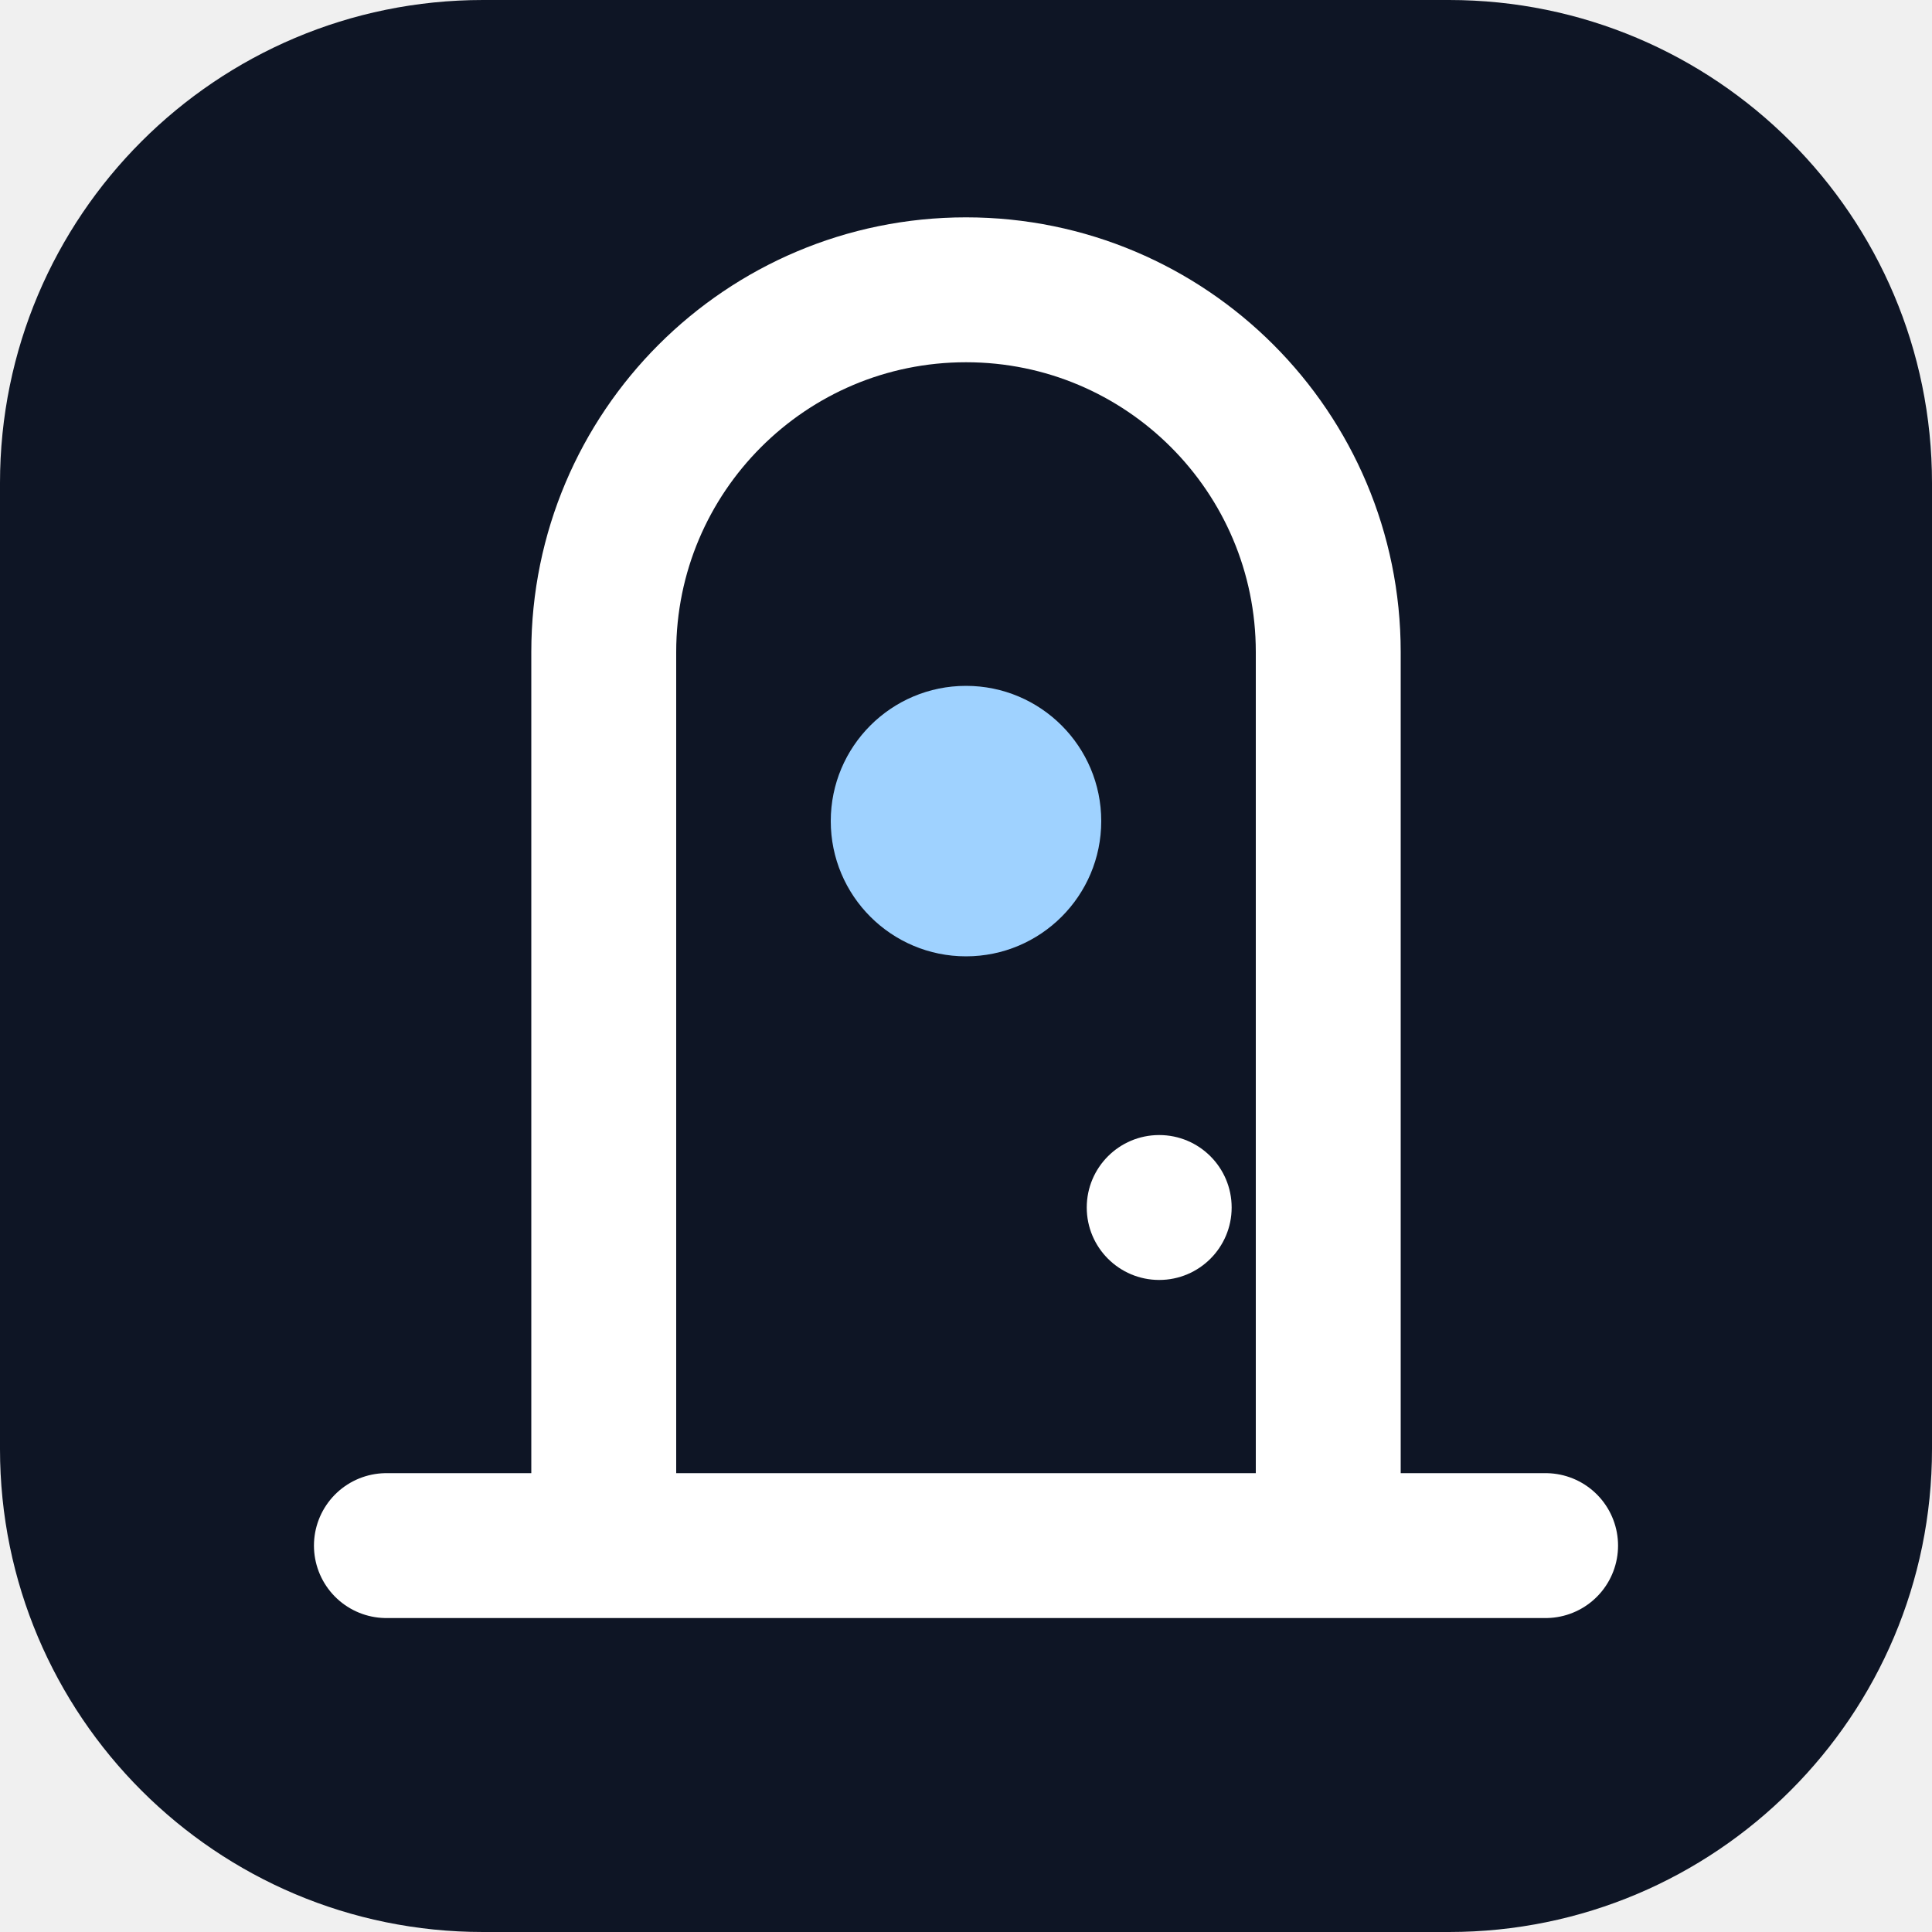
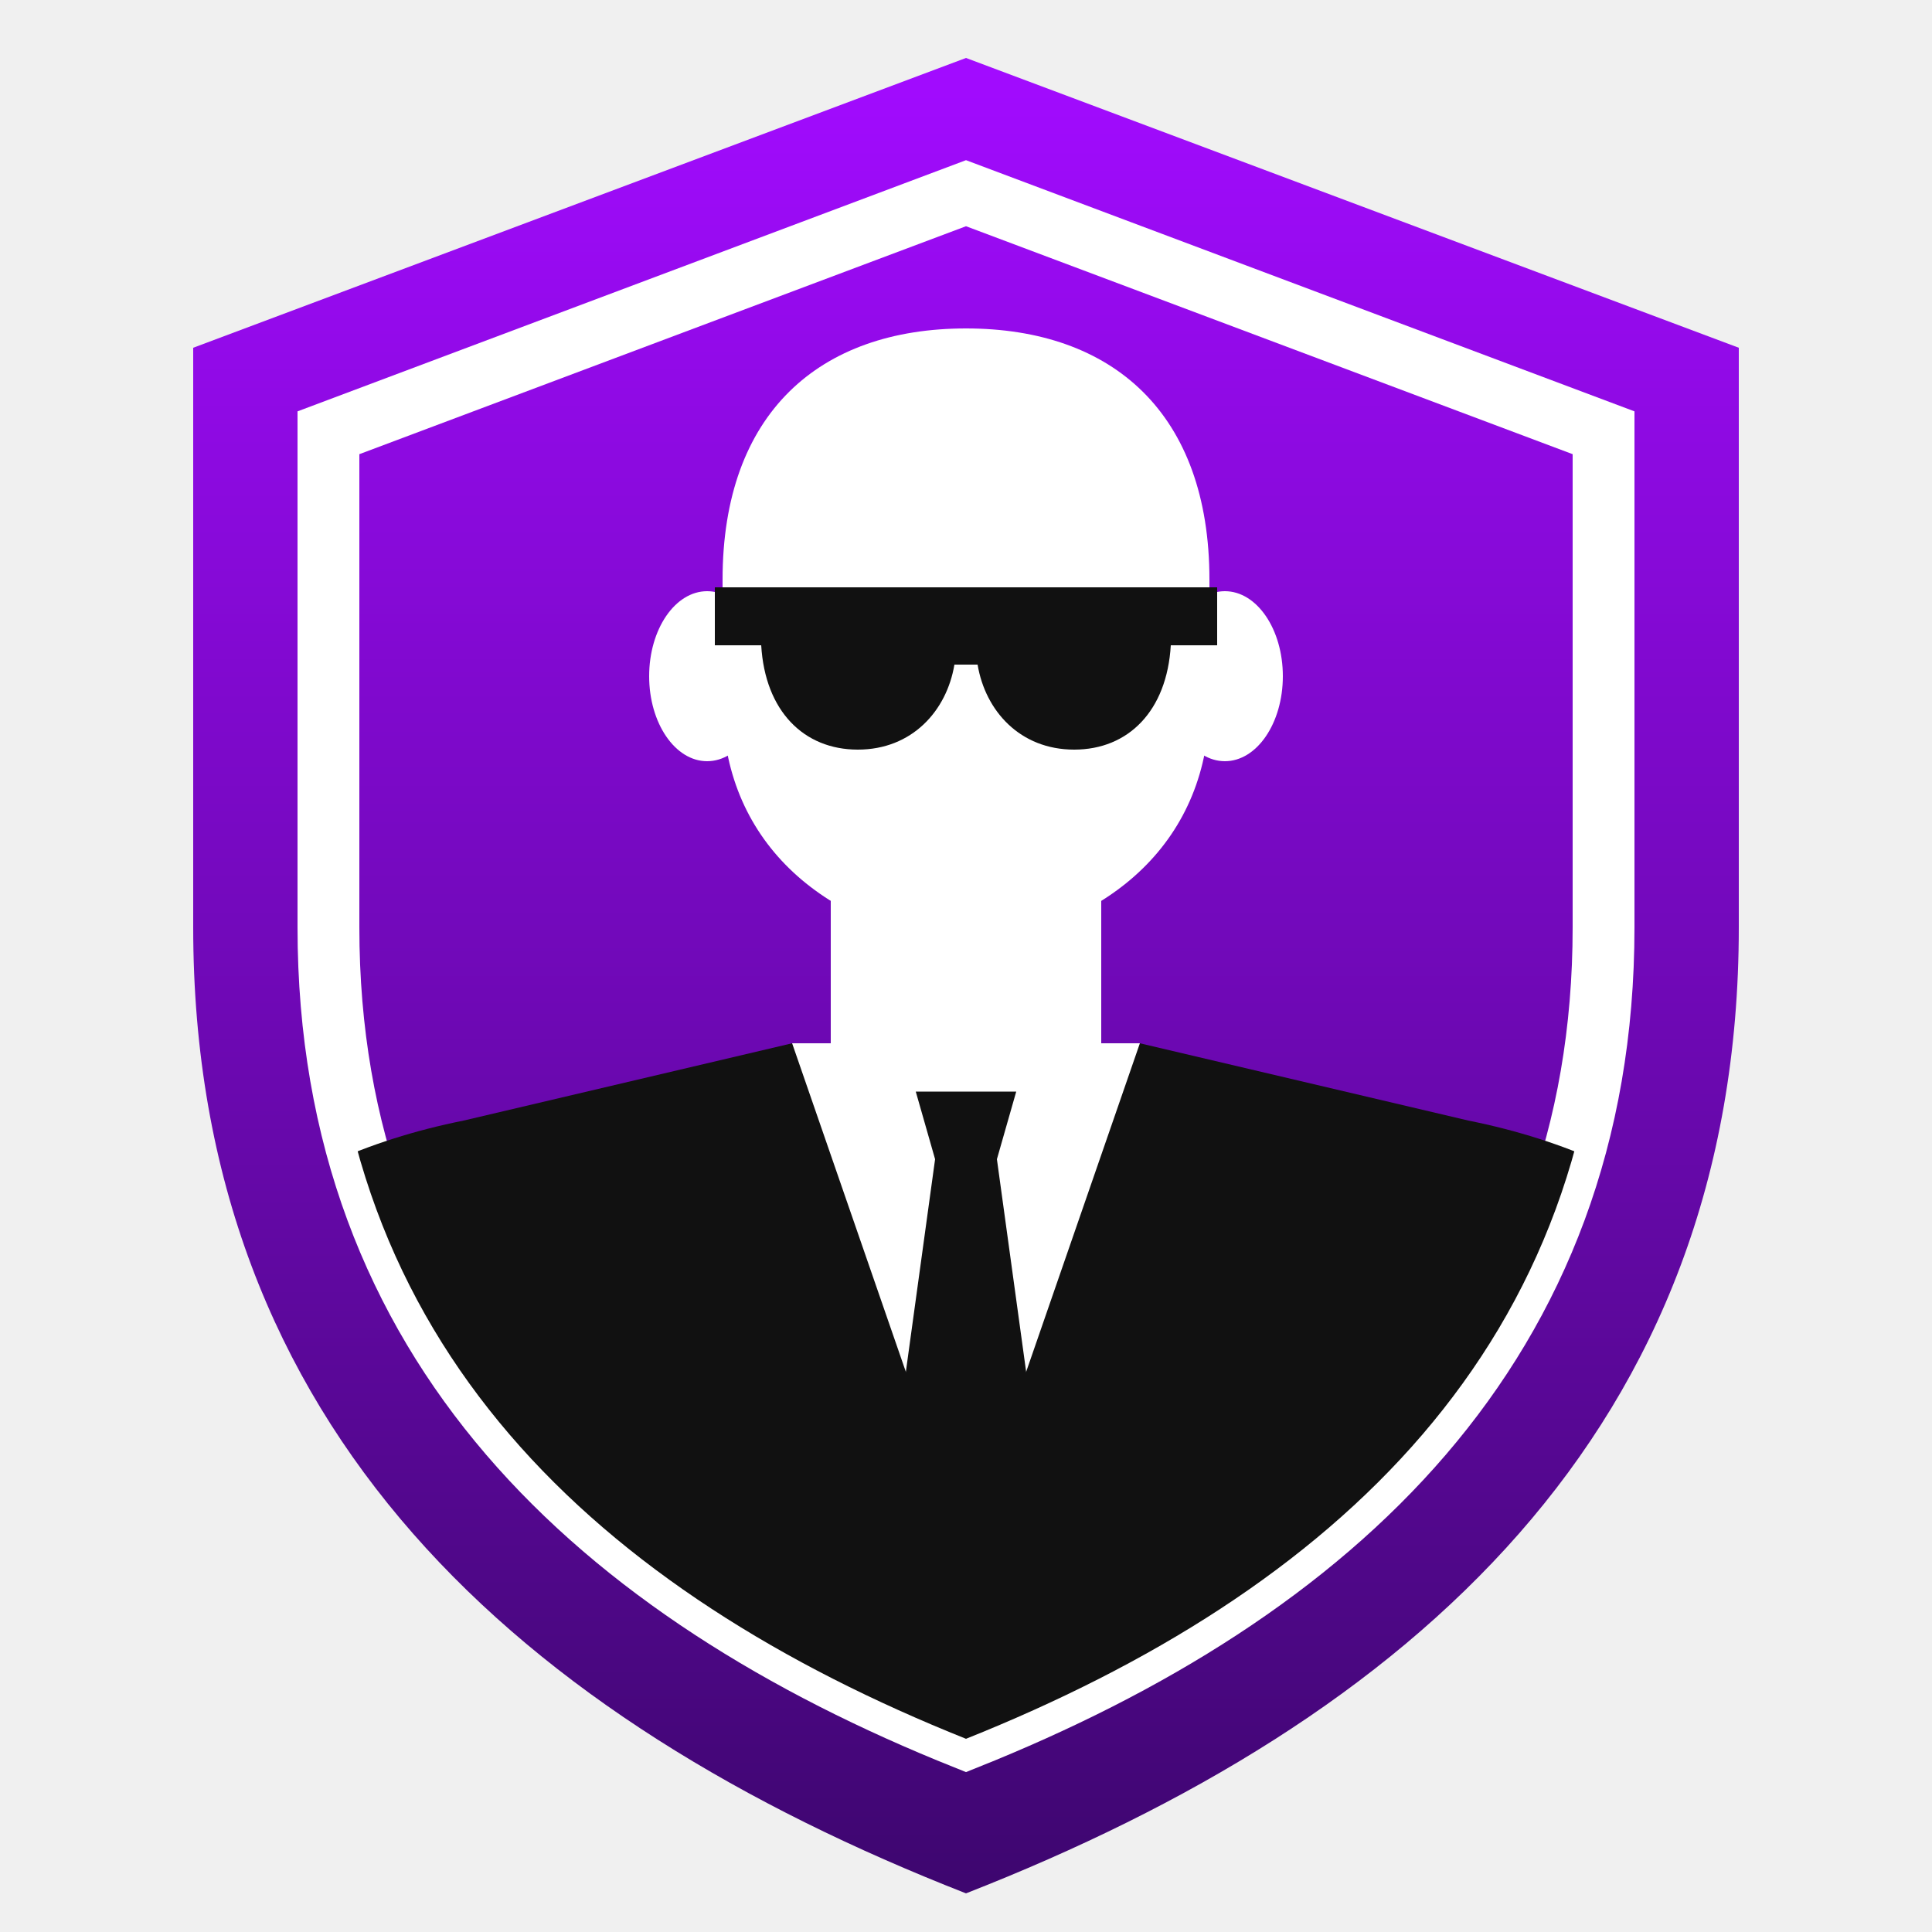
- <svg xmlns="http://www.w3.org/2000/svg" viewBox="0 0 40 40">
-   <rect width="40" height="40" rx="10" fill="#0E1525" />
-   <path d="M12.5 32V13.5a7.5 7.5 0 0 1 15 0V32" fill="none" stroke="#fff" stroke-width="3" stroke-linejoin="round" />
-   <path d="M8 32h24" stroke="#fff" stroke-width="3" stroke-linecap="round" />
-   <circle cx="20" cy="17" r="2.8" fill="#9FD2FF" />
-   <circle cx="24" cy="25" r="1.5" fill="#fff" />
+ <svg xmlns="http://www.w3.org/2000/svg" viewBox="0 0 100 100">
+   <defs>
+     <linearGradient id="g" x1="0" y1="0" x2="0" y2="1">
+       <stop offset="0" stop-color="#A20BFF" />
+       <stop offset="1" stop-color="#3E0670" />
+     </linearGradient>
+     <clipPath id="c">
+       <path d="M50 10 83 22.4v25.6c0 21.6-14 34.4-33 42C31 82.4 17 69.6 17 48V22.4z" />
+     </clipPath>
+   </defs>
+   <path d="M50 3 90 18v30c0 26-17 41-40 50C27 89 10 74 10 48V18z" fill="url(#g)" />
+   <path d="M50 10 83 22.4v25.6c0 21.6-14 34.4-33 42C31 82.4 17 69.6 17 48V22.4z" fill="none" stroke="#fff" stroke-width="3.2" />
+   <g clip-path="url(#c)">
+     <path d="M43 44h14v12H43z" fill="#fff" />
+     <path d="M6 100V76c0-10 8-16 18-18l17-4h18l17 4c10 2 18 8 18 18v24z" fill="#111" />
+     <path d="M41 54h18l-9 26z" fill="#fff" />
+     <path d="M47.4 56.5h5.2l-1 3.5 2.2 16-3.8 5-3.8-5 2.2-16z" fill="#111" />
+   </g>
+   <ellipse cx="36.6" cy="35" rx="3" ry="4.4" fill="#fff" />
+   <ellipse cx="63.4" cy="35" rx="3" ry="4.4" fill="#fff" />
+   <path d="M37.4 30c0-8.6 5-13 12.6-13s12.6 4.4 12.6 13v6.4c0 7-5 11.6-12.6 12.6-7.6-1-12.6-5.6-12.6-12.6z" fill="#fff" />
+   <path d="M37 30.4h26v3H60.6c-.2 3.4-2.2 5.4-5 5.4s-4.6-2-5-4.4h-1.2c-.4 2.4-2.2 4.4-5 4.4s-4.8-2-5-5.4H37z" fill="#111" />
</svg>
